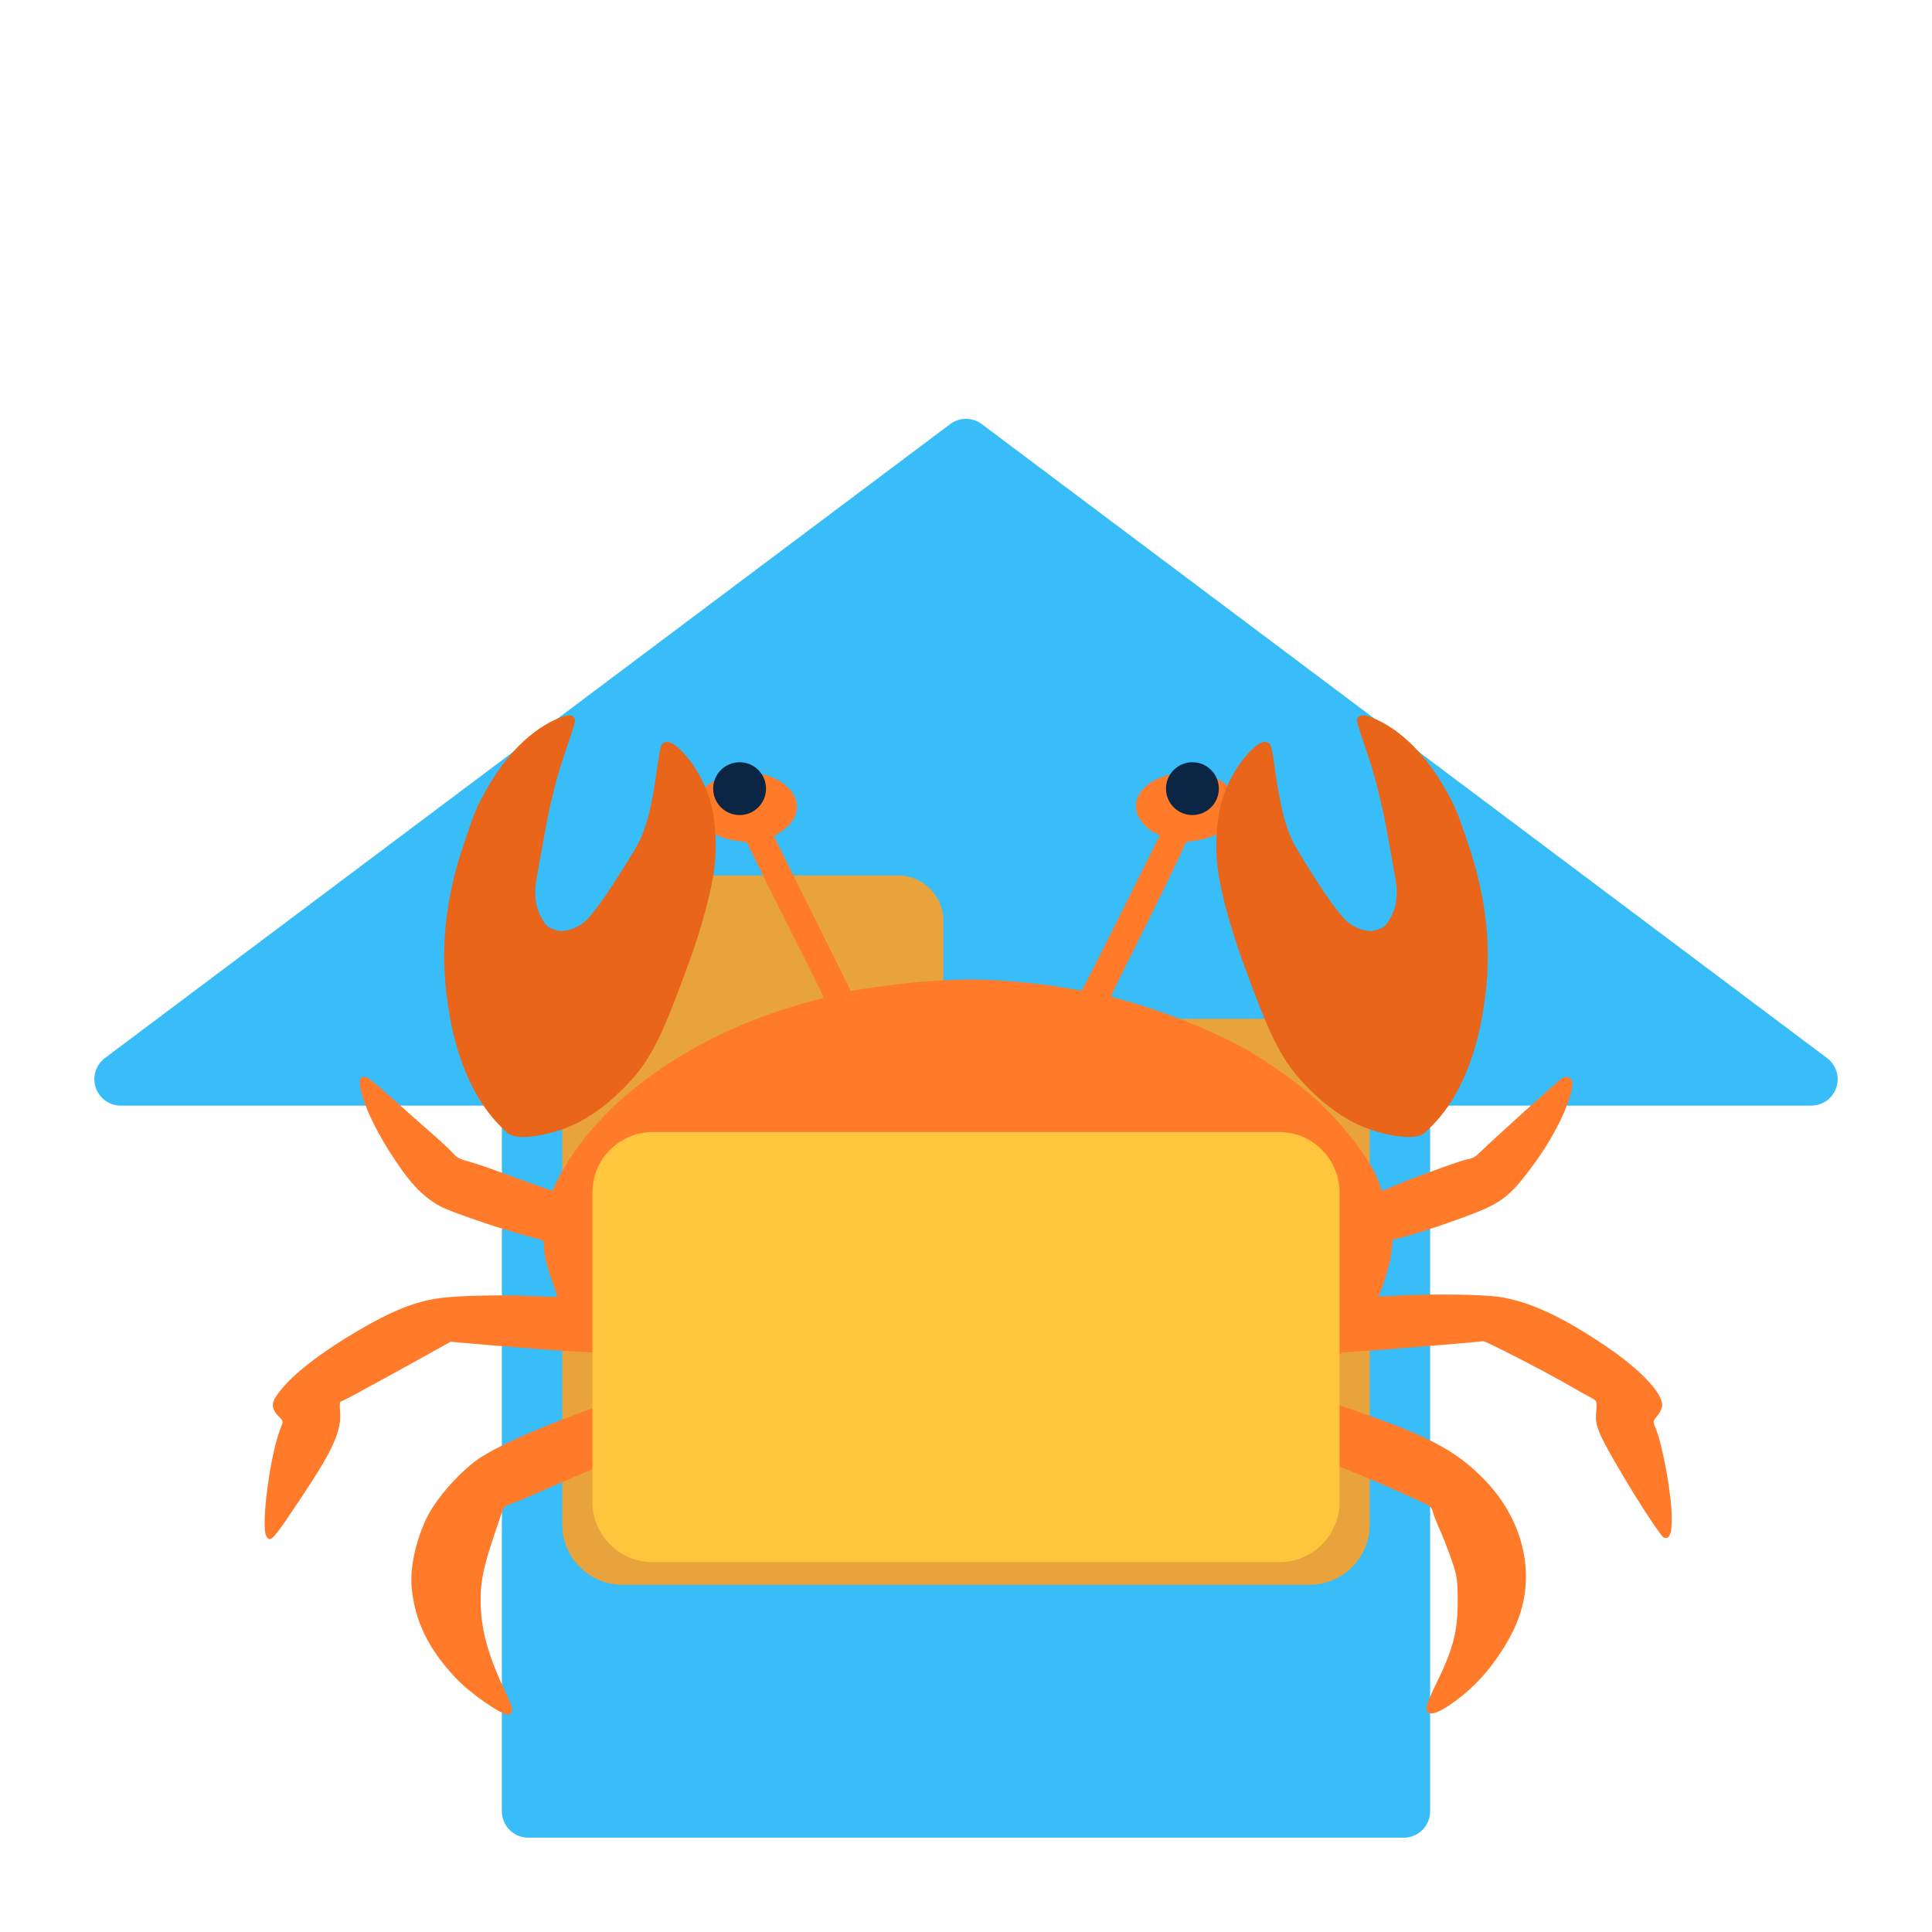
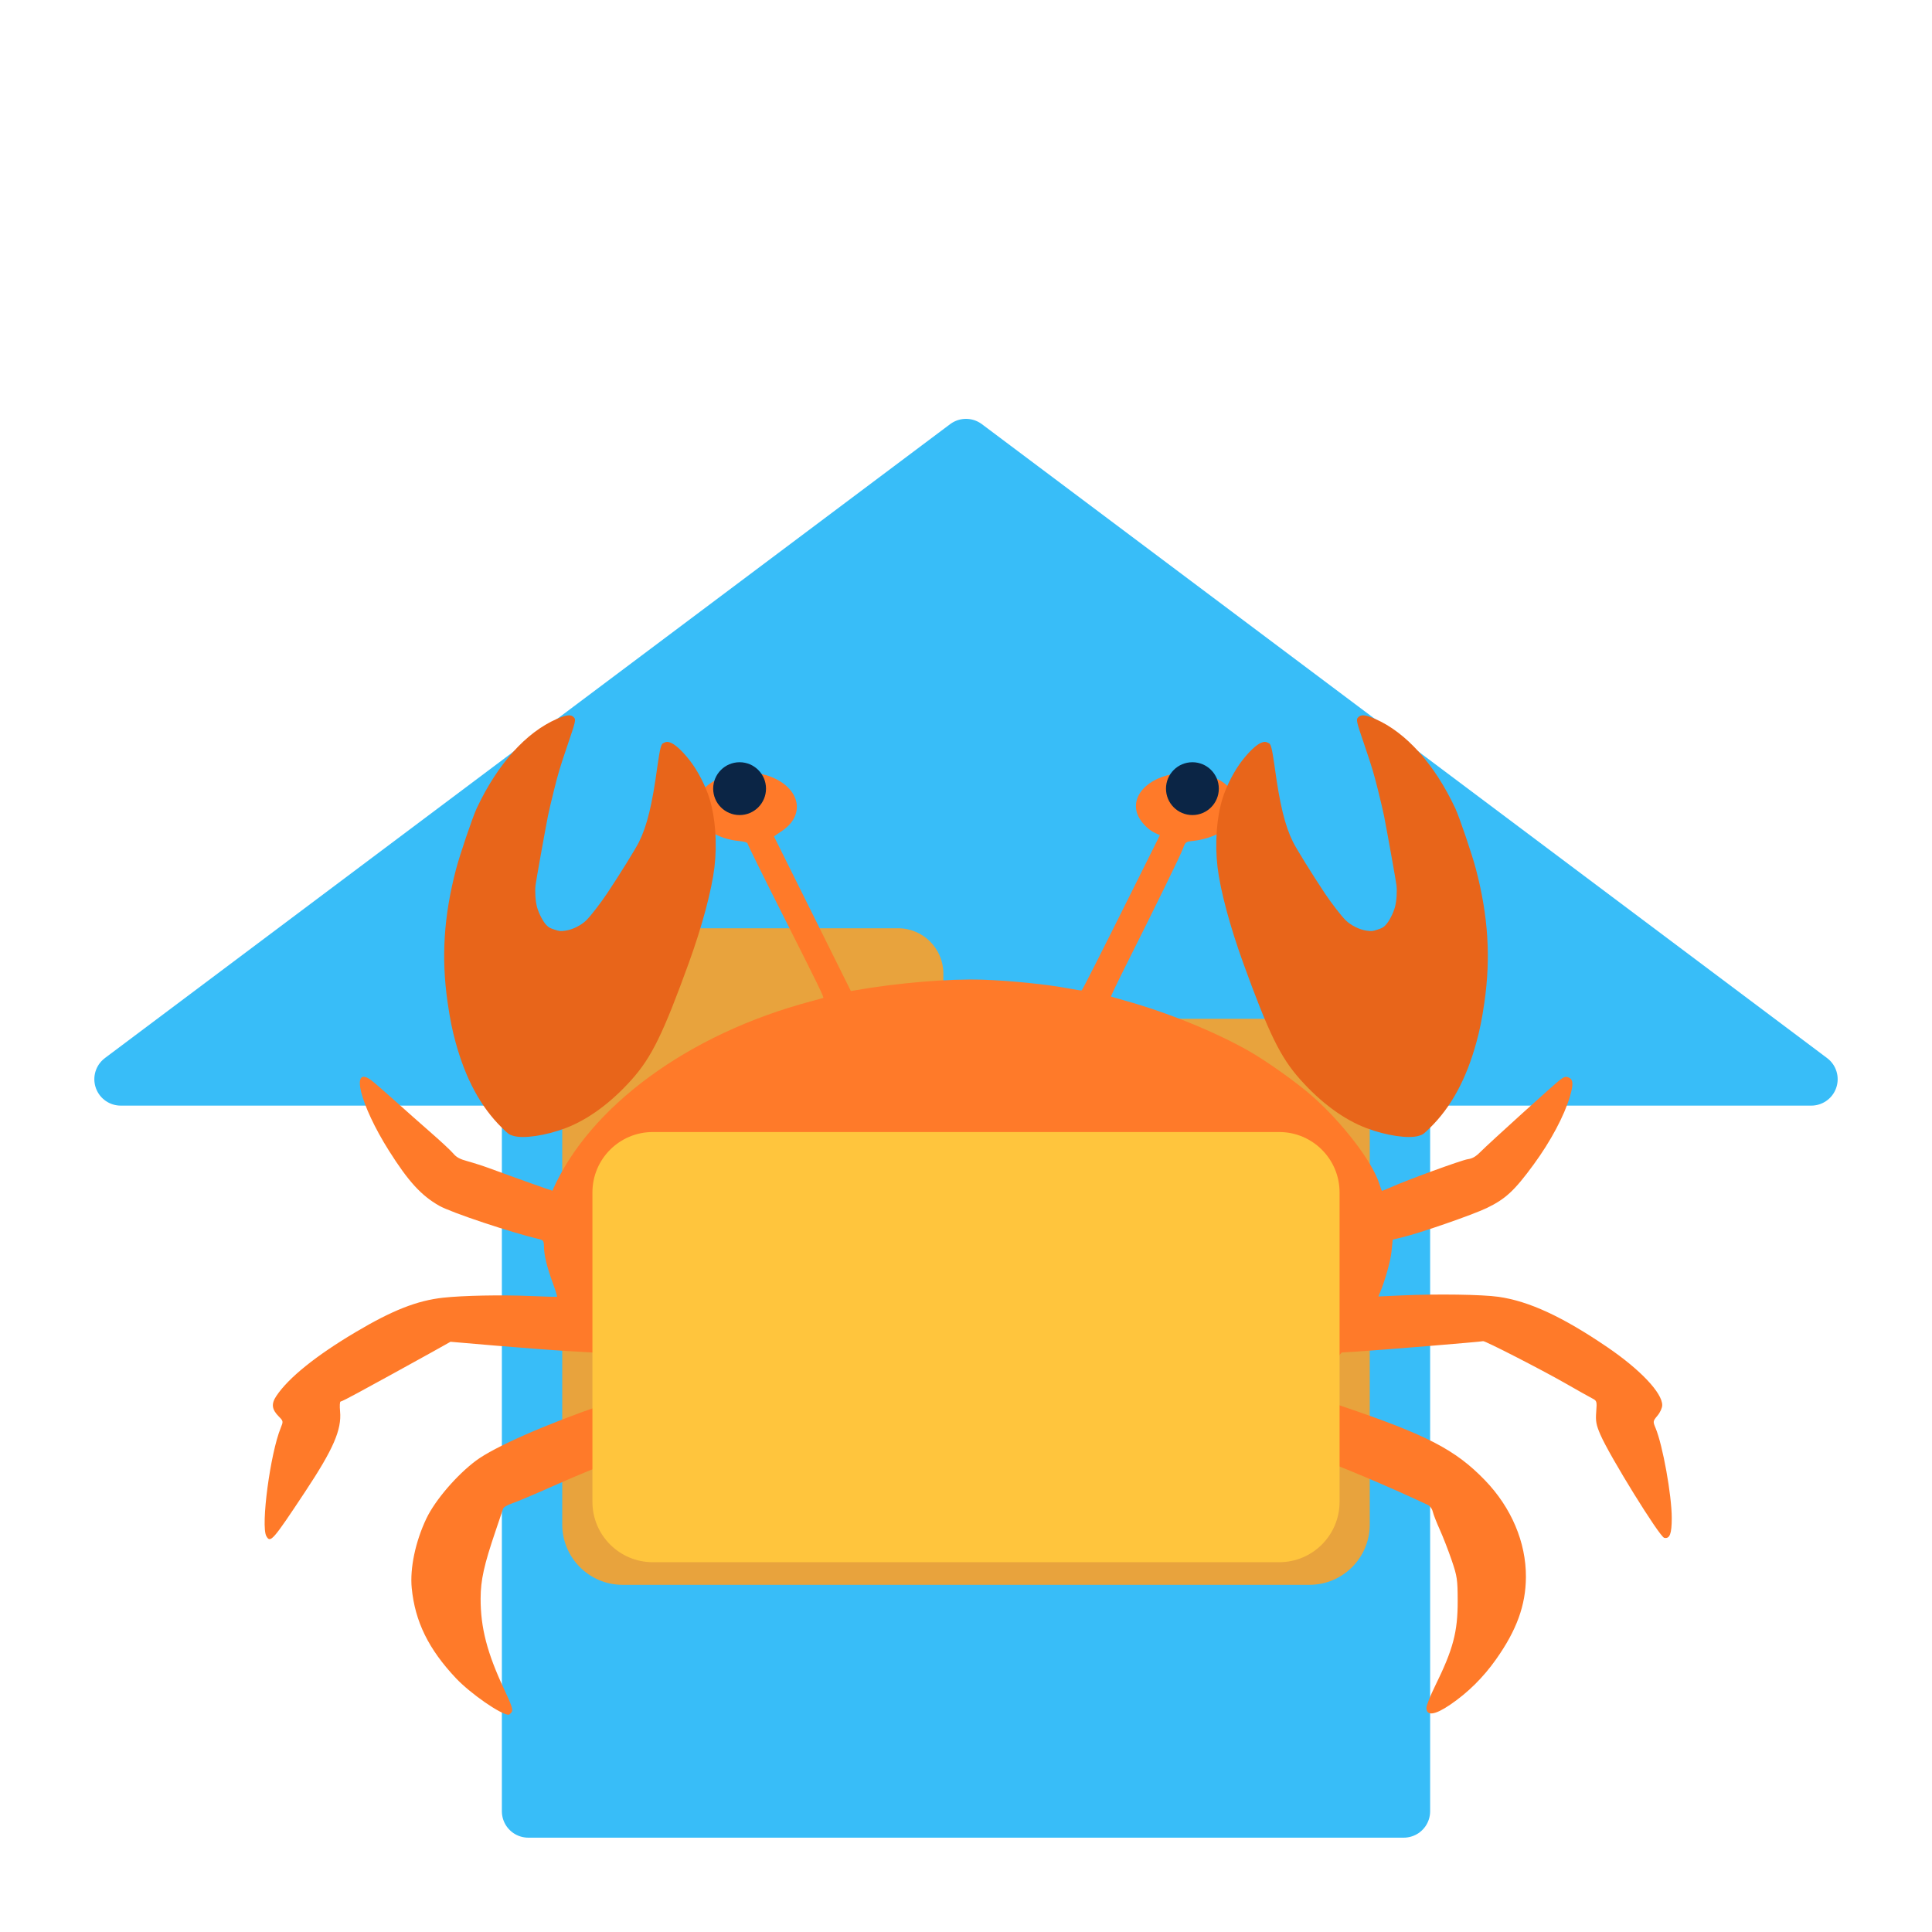
<svg xmlns="http://www.w3.org/2000/svg" viewBox="0 0 512 512" width="512" height="512">
  <path d="M256 118 L480 286 H372 V480 H140 V286 H32 Z" fill="#38BDF8" stroke="#38BDF8" stroke-width="14" stroke-linejoin="round" />
-   <rect x="162" y="232" width="88" height="46" rx="12" fill="#E8A33D" />
+   <rect x="162" y="246" width="88" height="32" rx="12" fill="#E8A33D" />
  <rect x="149" y="270" width="214" height="150" rx="16" fill="#E8A33D" />
  <g fill="#FF7A29" transform="translate(-2.0,157.9) scale(0.504,0.3444)">
    <path d="M 385.462 138.366 C 379.171 141.295, 372.670 148.536, 371.011 154.462 C 369.417 160.155, 370.091 169.384, 372.461 174.320 C 376.090 181.881, 383.914 187.478, 392.497 188.655 C 395.017 189, 397 189.805, 397 190.484 C 397 191.150, 405.365 215.951, 415.588 245.598 C 434.707 301.039, 437.365 309.029, 436.818 309.430 C 436.643 309.559, 433.800 310.711, 430.500 311.990 C 366.087 336.965, 313.856 392.911, 294.429 457.738 C 294.363 457.959, 275.367 448.061, 261.500 440.580 C 258.200 438.800, 253.025 436.357, 250 435.151 C 245.755 433.460, 243.998 432.083, 242.301 429.120 C 241.091 427.007, 235.910 419.929, 230.788 413.390 C 225.666 406.850, 217.024 395.650, 211.582 388.500 C 206.141 381.350, 200.550 374.262, 199.158 372.750 C 187.944 360.570, 193.332 391.879, 208.494 427 C 218.707 450.657, 225.407 461.394, 234.912 469.332 C 241.183 474.570, 272.891 490.027, 288.250 495.333 C 289.587 495.794, 290.002 497.066, 290.008 500.719 C 290.018 507.229, 291.548 516.507, 294.639 528.802 C 296.064 534.468, 297.065 539.223, 296.865 539.368 C 296.664 539.514, 290.200 539.240, 282.500 538.760 C 267.511 537.825, 247.349 538.411, 236.975 540.081 C 223.284 542.286, 210.353 549.727, 191 566.536 C 170.154 584.642, 155.713 601.648, 149.314 615.626 C 146.491 621.792, 146.838 626.009, 150.628 631.594 C 152.941 635.002, 152.972 635.294, 151.567 640.310 C 146.085 659.878, 141.017 715.653, 144.006 723.516 C 146.141 729.131, 147.301 727.193, 164.362 689.500 C 179.264 656.580, 183.691 641.674, 182.781 627.495 C 182.517 623.373, 182.638 620, 183.050 620 C 183.462 620, 187.584 616.962, 192.210 613.250 C 196.836 609.538, 205.319 602.753, 211.060 598.173 C 216.802 593.593, 225.853 586.280, 231.173 581.921 L 240.846 573.997 264.460 576.953 C 277.448 578.580, 294.618 580.466, 302.614 581.145 L 317.154 582.381 318.971 585.940 C 321.545 590.982, 331.523 604.808, 335.779 609.232 C 337.754 611.284, 339.174 613.113, 338.935 613.297 C 338.696 613.480, 330.721 617.537, 321.214 622.311 C 290.891 637.538, 263.891 654.938, 254.255 665.464 C 244.108 676.547, 232.734 695.965, 228.167 710 C 222.413 727.684, 219.444 748.299, 220.461 763.500 C 222.189 789.296, 229.299 810.516, 243.704 832.870 C 251.337 844.713, 267.380 861, 271.415 861 C 271.698 861, 272.411 860.101, 272.999 859.002 C 273.849 857.413, 273.043 853.808, 269.059 841.390 C 260.102 813.468, 256.639 793.916, 256.682 771.500 C 256.710 757.347, 258.484 745.638, 264.564 719.500 C 266.483 711.250, 268.250 703.585, 268.491 702.466 C 268.750 701.266, 270.793 699.527, 273.476 698.224 C 275.977 697.009, 286.612 690.397, 297.110 683.531 C 307.608 676.665, 321.891 668.157, 328.849 664.625 C 335.807 661.092, 348.047 654.887, 356.049 650.836 L 370.598 643.470 379.549 649.271 C 402.879 664.390, 434.871 677.472, 462.071 683.014 C 485.105 687.709, 520.167 689.441, 541.500 686.939 C 580.997 682.306, 615.172 670.020, 646.363 649.237 C 653.342 644.587, 657.666 642.290, 658.382 642.853 C 659.459 643.700, 664.647 646.473, 690.500 660.017 C 707.751 669.055, 732.751 684.426, 754.613 699.436 C 755.874 700.302, 756.977 702.452, 757.347 704.767 C 757.688 706.902, 759.348 713.115, 761.036 718.574 C 762.723 724.033, 765.524 734.575, 767.259 742 C 770.174 754.474, 770.416 756.868, 770.437 773.500 C 770.468 797.352, 768.037 810.718, 758.530 838.958 C 756.039 846.360, 754 853.871, 754 855.649 C 754 862.151, 758.426 861.308, 766.492 853.268 C 775.798 843.991, 783.798 832.427, 790.542 818.500 C 801.458 795.959, 806.241 776.706, 806.317 755 C 806.410 728.313, 798.661 701.559, 784.733 680.478 C 769.184 656.944, 754.138 645.561, 709.250 623.375 C 697.563 617.599, 688 612.695, 688 612.478 C 688 612.261, 691.188 608.128, 695.084 603.292 C 698.980 598.456, 703.811 591.740, 705.820 588.367 L 709.472 582.233 716.986 581.575 C 728.627 580.554, 783.374 573.959, 783.809 573.525 C 784.439 572.894, 814.562 595.480, 827 605.909 C 833.325 611.212, 839.675 616.433, 841.111 617.510 C 843.640 619.407, 843.708 619.736, 843.277 627.984 C 842.904 635.124, 843.260 637.951, 845.480 645.484 C 850.341 661.983, 876.568 724.023, 879.028 724.843 C 881.959 725.820, 883 721.812, 882.999 709.559 C 882.997 692.105, 878.237 653.429, 874.481 640.350 C 873.048 635.358, 873.079 635.066, 875.489 630.850 C 876.900 628.381, 877.981 624.891, 877.988 622.779 C 878.019 613.305, 866.398 595.344, 849.088 578.109 C 825.583 554.707, 807.960 542.774, 791.930 539.407 C 783.308 537.596, 759.702 537.090, 741.116 538.318 L 728.731 539.136 729.406 536.818 C 732.184 527.283, 735.128 512.017, 735.652 504.435 L 736.277 495.371 741.389 493.577 C 750.732 490.298, 778.394 476.259, 785.763 471.057 C 795.625 464.095, 800.293 457.750, 810.375 437.609 C 819.322 419.734, 826.445 400.196, 829.465 385.248 C 831.385 375.748, 831.211 372.147, 828.761 370.613 C 827.367 369.740, 826.546 370.018, 824.628 372.012 C 822.050 374.691, 787.478 420.457, 782.207 428.169 C 779.868 431.590, 778.145 433.016, 775.758 433.504 C 772.540 434.162, 743.599 449.626, 735.130 455.212 C 732.727 456.797, 730.670 457.960, 730.559 457.797 C 730.449 457.634, 729.815 455.050, 729.152 452.056 C 725.377 435.020, 709.458 404.776, 693.593 384.500 C 685.565 374.240, 669.933 357.989, 660.695 350.300 C 642.913 335.500, 618.065 320.704, 595.500 311.478 C 591.650 309.904, 588.351 308.515, 588.168 308.393 C 587.986 308.270, 591.514 297.444, 596.008 284.335 C 611.695 238.581, 624.748 199.461, 626.032 194.352 C 627.281 189.382, 627.467 189.182, 631.413 188.571 C 638.285 187.508, 645.704 183.296, 648.845 178.675 C 652.770 172.901, 654 168.759, 654 161.318 C 654 145.776, 642.098 135.080, 626.078 136.227 C 609.695 137.399, 598.429 151.934, 601.896 167.426 C 603.194 173.224, 607.404 179.908, 611.414 182.536 L 613.868 184.143 600.526 223.322 C 582.638 275.850, 573.194 303.140, 572.748 303.585 C 572.546 303.788, 569.257 303.076, 565.440 302.003 C 554.660 298.974, 534.798 296.042, 520.500 295.369 C 502.881 294.539, 476.355 297.768, 453.932 303.472 L 451.364 304.126 431.150 244.621 L 410.936 185.116 415.312 180.741 C 428.384 167.669, 424.127 145.822, 407 138.079 C 400.668 135.216, 391.978 135.331, 385.462 138.366" />
  </g>
  <rect x="157" y="300" width="198" height="114" rx="16" fill="#FFC53D" />
  <g fill="#E8651A" transform="translate(33,-43) rotate(-72 100 322) translate(48.0,242.4) scale(0.1688)">
    <path d="M 560 314.076 C 483.768 318.510, 420.715 334.684, 356.694 366.225 C 333.385 377.708, 318.172 386.270, 301 397.568 C 251.168 430.355, 216.846 466.498, 196.195 507.934 C 189.792 520.783, 189.502 521.676, 189.552 528.434 C 189.676 545.154, 205.550 577.232, 226.700 603.500 C 250.292 632.801, 286.518 658.814, 331 678.393 C 373.978 697.310, 414.908 703.127, 533 707.103 C 593.897 709.153, 652.607 706.060, 688.500 698.910 C 724.745 691.690, 761.992 676.622, 787.500 658.859 C 805.650 646.221, 825.001 626.545, 836.697 608.837 C 847.111 593.069, 853 579.766, 853 572.009 C 853 567.919, 852.479 566.449, 850.077 563.766 C 847.288 560.649, 846.843 560.506, 840.327 560.629 C 836.572 560.700, 823.375 562.600, 811 564.851 C 751.886 575.603, 717.535 578.203, 689.358 574.057 C 677.568 572.323, 629.875 560.604, 597.352 551.451 C 579.354 546.386, 555.134 537.705, 546.841 533.347 C 536.604 527.968, 526.364 517.539, 521.342 507.378 C 517.738 500.085, 517.501 499.044, 517.509 490.552 C 517.517 482.525, 517.845 480.878, 520.400 476.006 C 523.819 469.485, 534.127 458.985, 542.500 453.493 C 550.506 448.242, 564.664 442.519, 574.500 440.559 C 581.318 439.200, 648.028 429.995, 683.500 425.519 C 689.550 424.755, 708.675 423.150, 726 421.951 C 753.305 420.062, 762.816 419.845, 797.420 420.324 C 840.024 420.913, 841.440 420.783, 843.970 416.055 C 847.006 410.383, 844.180 404.018, 833.067 391.500 C 798.020 352.020, 736.577 324.849, 661 315.409 C 645.952 313.529, 583.554 312.706, 560 314.076" />
  </g>
  <g fill="#E8651A" transform="translate(512,0) scale(-1,1) translate(33,-43) rotate(-72 100 322) translate(48.0,242.4) scale(0.1688)">
    <path d="M 560 314.076 C 483.768 318.510, 420.715 334.684, 356.694 366.225 C 333.385 377.708, 318.172 386.270, 301 397.568 C 251.168 430.355, 216.846 466.498, 196.195 507.934 C 189.792 520.783, 189.502 521.676, 189.552 528.434 C 189.676 545.154, 205.550 577.232, 226.700 603.500 C 250.292 632.801, 286.518 658.814, 331 678.393 C 373.978 697.310, 414.908 703.127, 533 707.103 C 593.897 709.153, 652.607 706.060, 688.500 698.910 C 724.745 691.690, 761.992 676.622, 787.500 658.859 C 805.650 646.221, 825.001 626.545, 836.697 608.837 C 847.111 593.069, 853 579.766, 853 572.009 C 853 567.919, 852.479 566.449, 850.077 563.766 C 847.288 560.649, 846.843 560.506, 840.327 560.629 C 836.572 560.700, 823.375 562.600, 811 564.851 C 751.886 575.603, 717.535 578.203, 689.358 574.057 C 677.568 572.323, 629.875 560.604, 597.352 551.451 C 579.354 546.386, 555.134 537.705, 546.841 533.347 C 536.604 527.968, 526.364 517.539, 521.342 507.378 C 517.738 500.085, 517.501 499.044, 517.509 490.552 C 517.517 482.525, 517.845 480.878, 520.400 476.006 C 523.819 469.485, 534.127 458.985, 542.500 453.493 C 550.506 448.242, 564.664 442.519, 574.500 440.559 C 581.318 439.200, 648.028 429.995, 683.500 425.519 C 689.550 424.755, 708.675 423.150, 726 421.951 C 753.305 420.062, 762.816 419.845, 797.420 420.324 C 840.024 420.913, 841.440 420.783, 843.970 416.055 C 847.006 410.383, 844.180 404.018, 833.067 391.500 C 798.020 352.020, 736.577 324.849, 661 315.409 C 645.952 313.529, 583.554 312.706, 560 314.076" />
  </g>
  <circle cx="196" cy="209" r="7" fill="#0B2545" />
  <circle cx="316" cy="209" r="7" fill="#0B2545" />
</svg>
